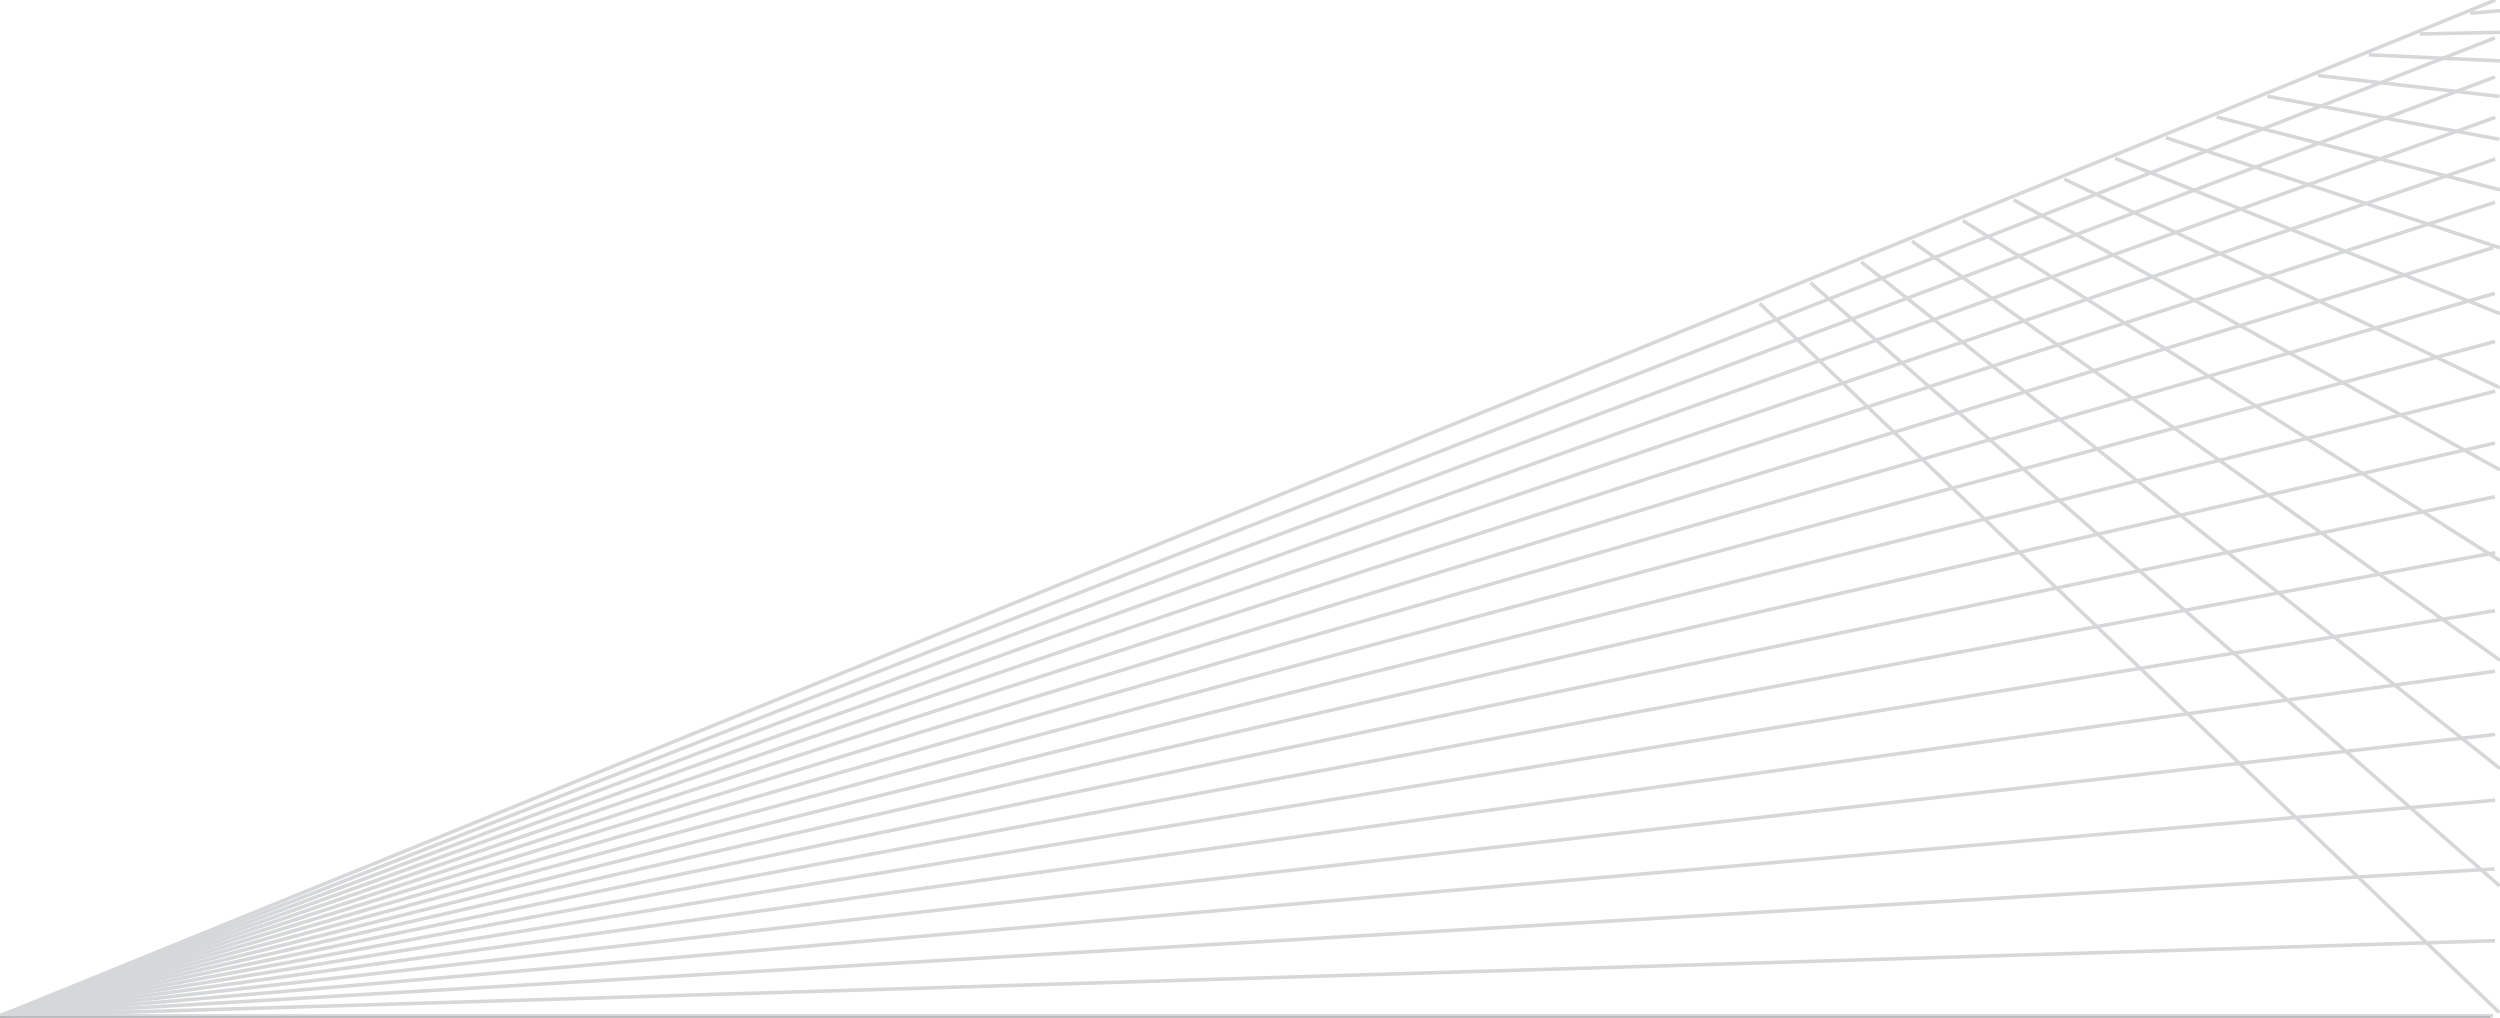
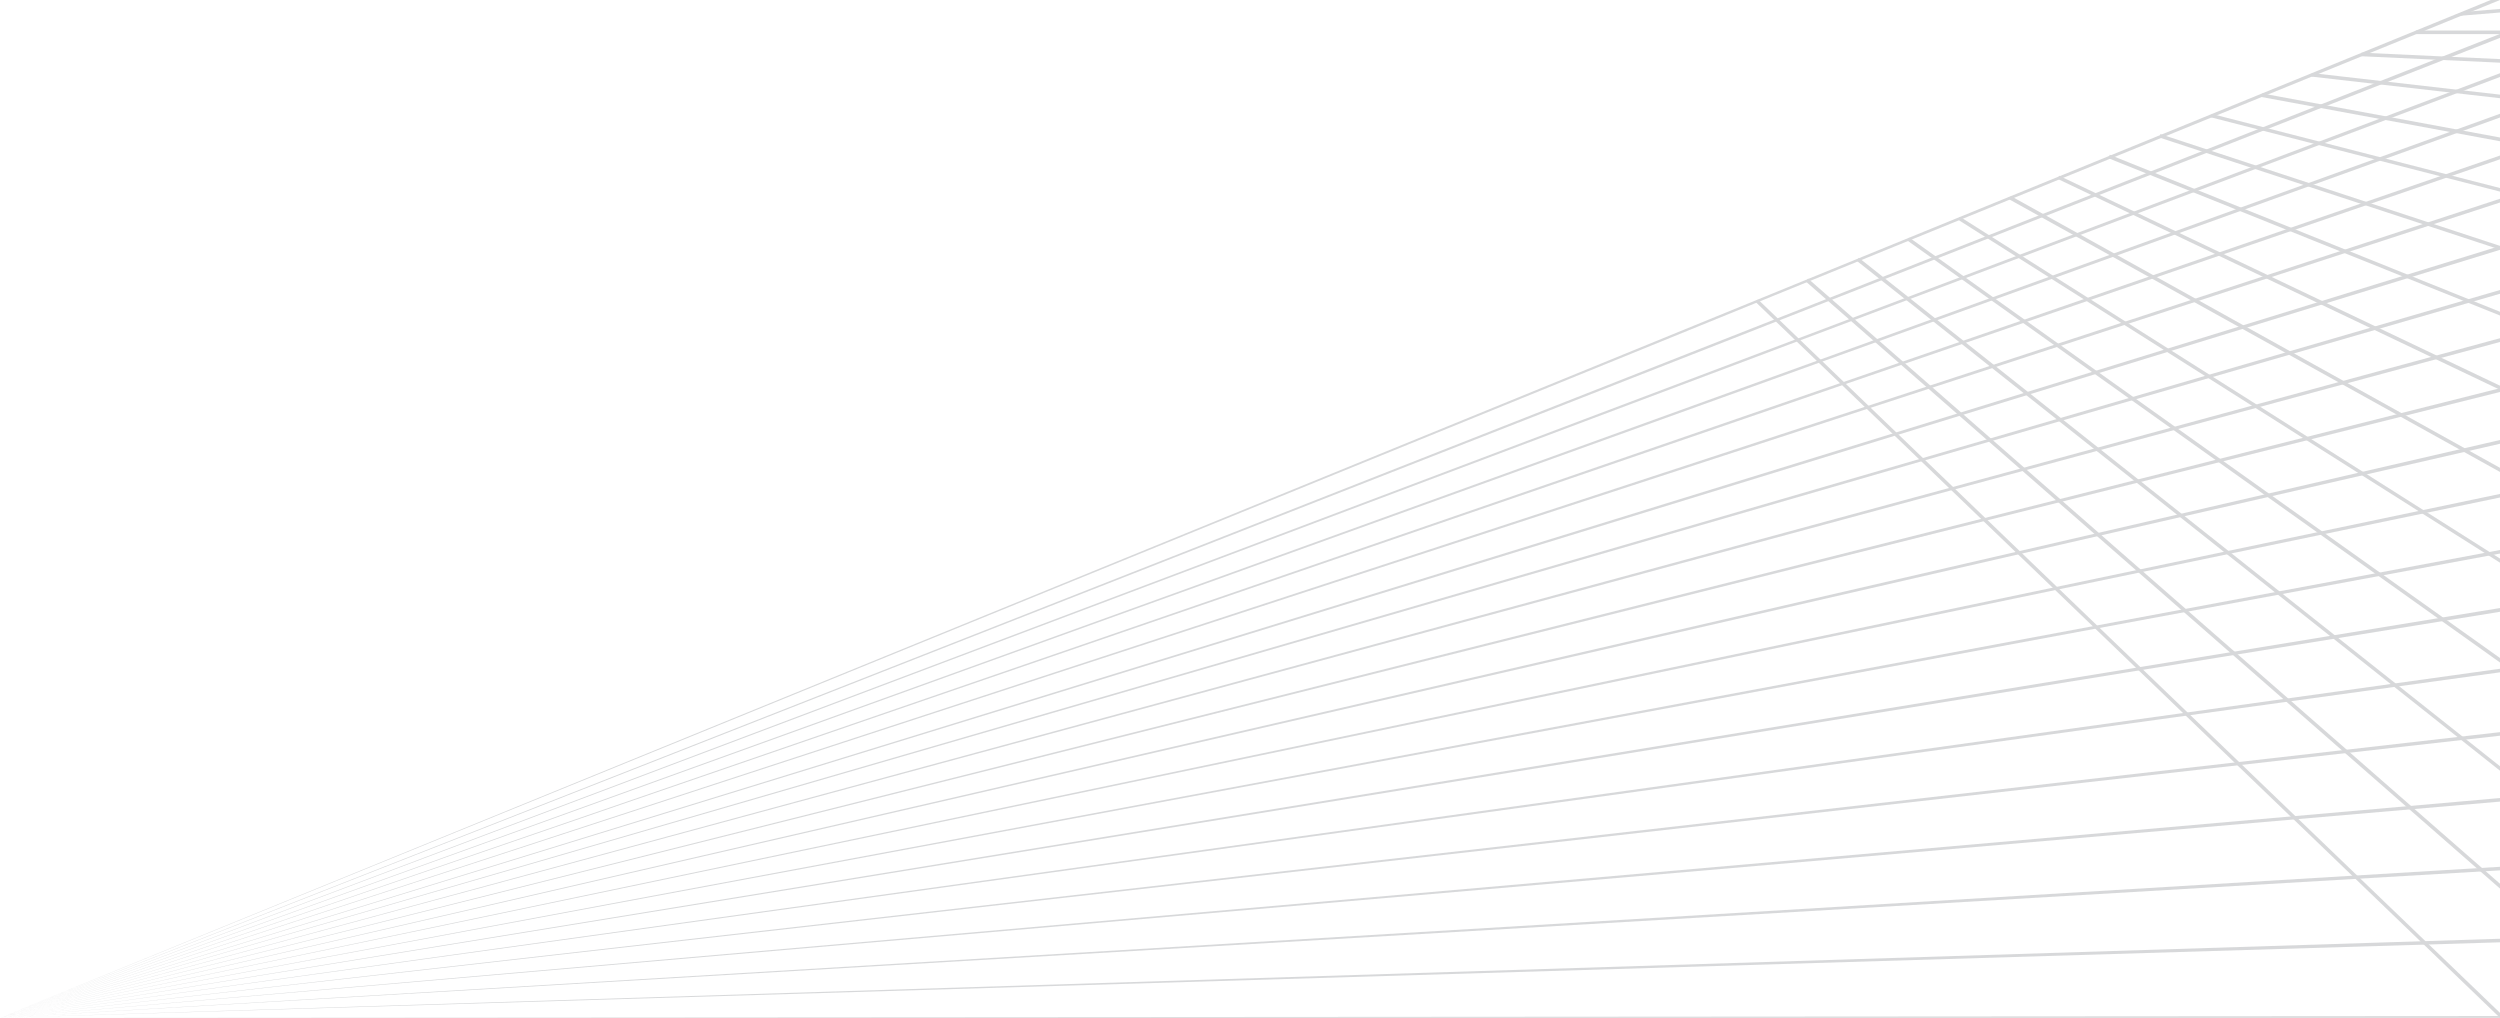
<svg xmlns="http://www.w3.org/2000/svg" viewBox="0 0 1400 570">
  <style type="text/css">
- 	.st0{opacity:0.21;}
- 	.st1{fill:none;stroke:#383E45;stroke-width:2;stroke-miterlimit:10;}
+ 	.st0{opacity:0.20;}
+ 	.st1{fill:#383E45;}
	@media only screen and (max-width: 300px) {
		.st0{opacity:.7;}
	}
</style>
  <g class="st0">
-     <line class="st1" x1="0" y1="568.9" x2="1397.4" y2="0" />
-     <line class="st1" x1="0" y1="568.9" x2="1397.2" y2="21.2" />
-     <line class="st1" x1="0" y1="568.9" x2="1397.2" y2="43.1" />
-     <line class="st1" x1="0" y1="568.9" x2="1397.4" y2="65.7" />
-     <line class="st1" x1="0" y1="568.9" x2="1397.3" y2="89.1" />
-     <line class="st1" x1="1400.1" y1="6" x2="1383.4" y2="7.4" />
-     <line class="st1" x1="0" y1="568.9" x2="1397.2" y2="113.3" />
-     <line class="st1" x1="1400" y1="18.1" x2="1355" y2="19" />
-     <line class="st1" x1="0" y1="568.9" x2="1396.1" y2="138.7" />
-     <line class="st1" x1="1400" y1="34.1" x2="1326.6" y2="30.7" />
-     <line class="st1" x1="0" y1="568.9" x2="1397.1" y2="164.3" />
-     <line class="st1" x1="1399.8" y1="54" x2="1298.1" y2="42.3" />
-     <line class="st1" x1="0" y1="568.9" x2="1397.2" y2="191.2" />
-     <line class="st1" x1="1399.7" y1="78" x2="1269.7" y2="53.9" />
-     <line class="st1" x1="0" y1="568.9" x2="1397.3" y2="219.1" />
-     <line class="st1" x1="1400" y1="106.3" x2="1241.3" y2="65.5" />
-     <line class="st1" x1="0" y1="568.9" x2="1397.2" y2="248.1" />
-     <line class="st1" x1="1400.1" y1="138.8" x2="1212.8" y2="77.1" />
-     <line class="st1" x1="0" y1="568.9" x2="1397.1" y2="278.2" />
-     <line class="st1" x1="1400.1" y1="175.7" x2="1184.4" y2="88.7" />
-     <line class="st1" x1="0" y1="568.9" x2="1397.3" y2="309.5" />
-     <line class="st1" x1="1399.9" y1="217.1" x2="1156" y2="100.3" />
-     <line class="st1" x1="0" y1="568.9" x2="1397.2" y2="342" />
-     <line class="st1" x1="1399.9" y1="263.1" x2="1127.6" y2="111.9" />
-     <line class="st1" x1="0" y1="568.9" x2="1397.2" y2="375.9" />
-     <line class="st1" x1="1399.9" y1="313.9" x2="1099.1" y2="123.5" />
-     <line class="st1" x1="0" y1="568.9" x2="1397.2" y2="411.3" />
-     <line class="st1" x1="1400.1" y1="369.8" x2="1070.7" y2="135.1" />
-     <line class="st1" x1="0" y1="568.9" x2="1397.3" y2="448.1" />
-     <line class="st1" x1="1400" y1="430.4" x2="1042.3" y2="146.7" />
-     <line class="st1" x1="0" y1="568.9" x2="1397" y2="486.6" />
-     <line class="st1" x1="1399.8" y1="496.1" x2="1013.8" y2="158.3" />
-     <line class="st1" x1="0" y1="568.9" x2="1397.2" y2="526.8" />
-     <line class="st1" x1="1399.6" y1="567" x2="985.4" y2="169.9" />
-     <line class="st1" x1="0" y1="568.9" x2="1396.1" y2="568.9" />
-   </g>
-   <g class="st0">
-     <line class="st1" x1="1394.5" y1="570" x2="0" y2="570" />
+     <polygon class="st1" points="1394.8,0 0,570 0,570 1400,0" />
+     <polygon class="st1" points="0,570 0,570 1400,21.2 1400,19" />
+     <polygon class="st1" points="0,570 0,570 1400,43.1 1400,41" />
+     <polygon class="st1" points="0,570 0,570 1400,65.8 1400,63.7" />
+     <polygon class="st1" points="0,570 0,570 1400,89.2 1400,87.1" />
+     <polygon class="st1" points="1400,5 1378.1,6.8 1378.2,8.8 1400,7" />
+     <polygon class="st1" points="0,570 0,570 1400,113.4 1400,111.3" />
+     <rect x="1352.9" y="17.1" class="st1" width="47.1" height="2" />
+     <polygon class="st1" points="1399.8,137.8 0,570 0,570 1400,139.9 1400,138.6" />
+     <polygon class="st1" points="1400,33.1 1322.5,29.5 1322.4,31.5 1400,35.1" />
+     <polygon class="st1" points="0,570 0,570 1400,164.5 1400,162.4" />
+     <polygon class="st1" points="1400,55 1294.4,42.9 1294.6,40.9 1400,53" />
+     <polygon class="st1" points="0,570 0,570 1400,191.5 1400,189.4" />
+     <polygon class="st1" points="1400,79.1 1266.3,54.3 1266.7,52.3 1400,77" />
+     <polygon class="st1" points="0,570 0,570 1400,219.5 1400,217.4" />
+     <polygon class="st1" points="1238.6,63.8 1238.1,65.7 1400,107.3 1400,105.3" />
+     <polygon class="st1" points="0,570 0,570 1400,248.5 1400,246.4" />
+     <polygon class="st1" points="1209.8,75.1 1209.2,77 1399.8,139.7 1400,139 1400,137.7" />
+     <polygon class="st1" points="0,570 0,570 1400,278.6 1400,276.6" />
+     <polygon class="st1" points="1181.5,86.7 1180.7,88.6 1400,176.7 1400,174.6" />
+     <polygon class="st1" points="0,570 0,570 1400,310 1400,308" />
+     <polygon class="st1" points="1153.1,98.4 1152.3,100.2 1400,218.3 1400,216" />
+     <polygon class="st1" points="0,570 0,570 1400,342.6 1400,340.5" />
+     <polygon class="st1" points="1126.1,109.8 1125.1,111.6 1400,264.3 1400,262" />
+     <polygon class="st1" points="0,570 0,570 1400,376.5 1400,374.5" />
+     <polygon class="st1" points="1097.6,121.4 1096.6,123.1 1400,315.1 1400,312.8" />
+     <polygon class="st1" points="0,570 0,570 1400,412 1400,410" />
+     <polygon class="st1" points="1069.3,133.1 1068.1,134.7 1400,371 1400,368.5" />
+     <polygon class="st1" points="0,570 0,570 1400,448.9 1400,446.9" />
+     <polygon class="st1" points="1041,144.4 1039.7,146 1400,431.6 1400,429.1" />
+     <polygon class="st1" points="0,570 0,570 1400,487.4 1400,485.4" />
+     <polygon class="st1" points="1012.5,156 1011.2,157.6 1400,497.6 1400,494.9" />
+     <polygon class="st1" points="0,570 0,570 1400,527.7 1400,525.7" />
+     <polygon class="st1" points="983.1,169.1 1400,570 1400,567.2 984.5,167.7" />
+     <polygon class="st1" points="0,570 1400,569 1400,570" />
  </g>
</svg>
